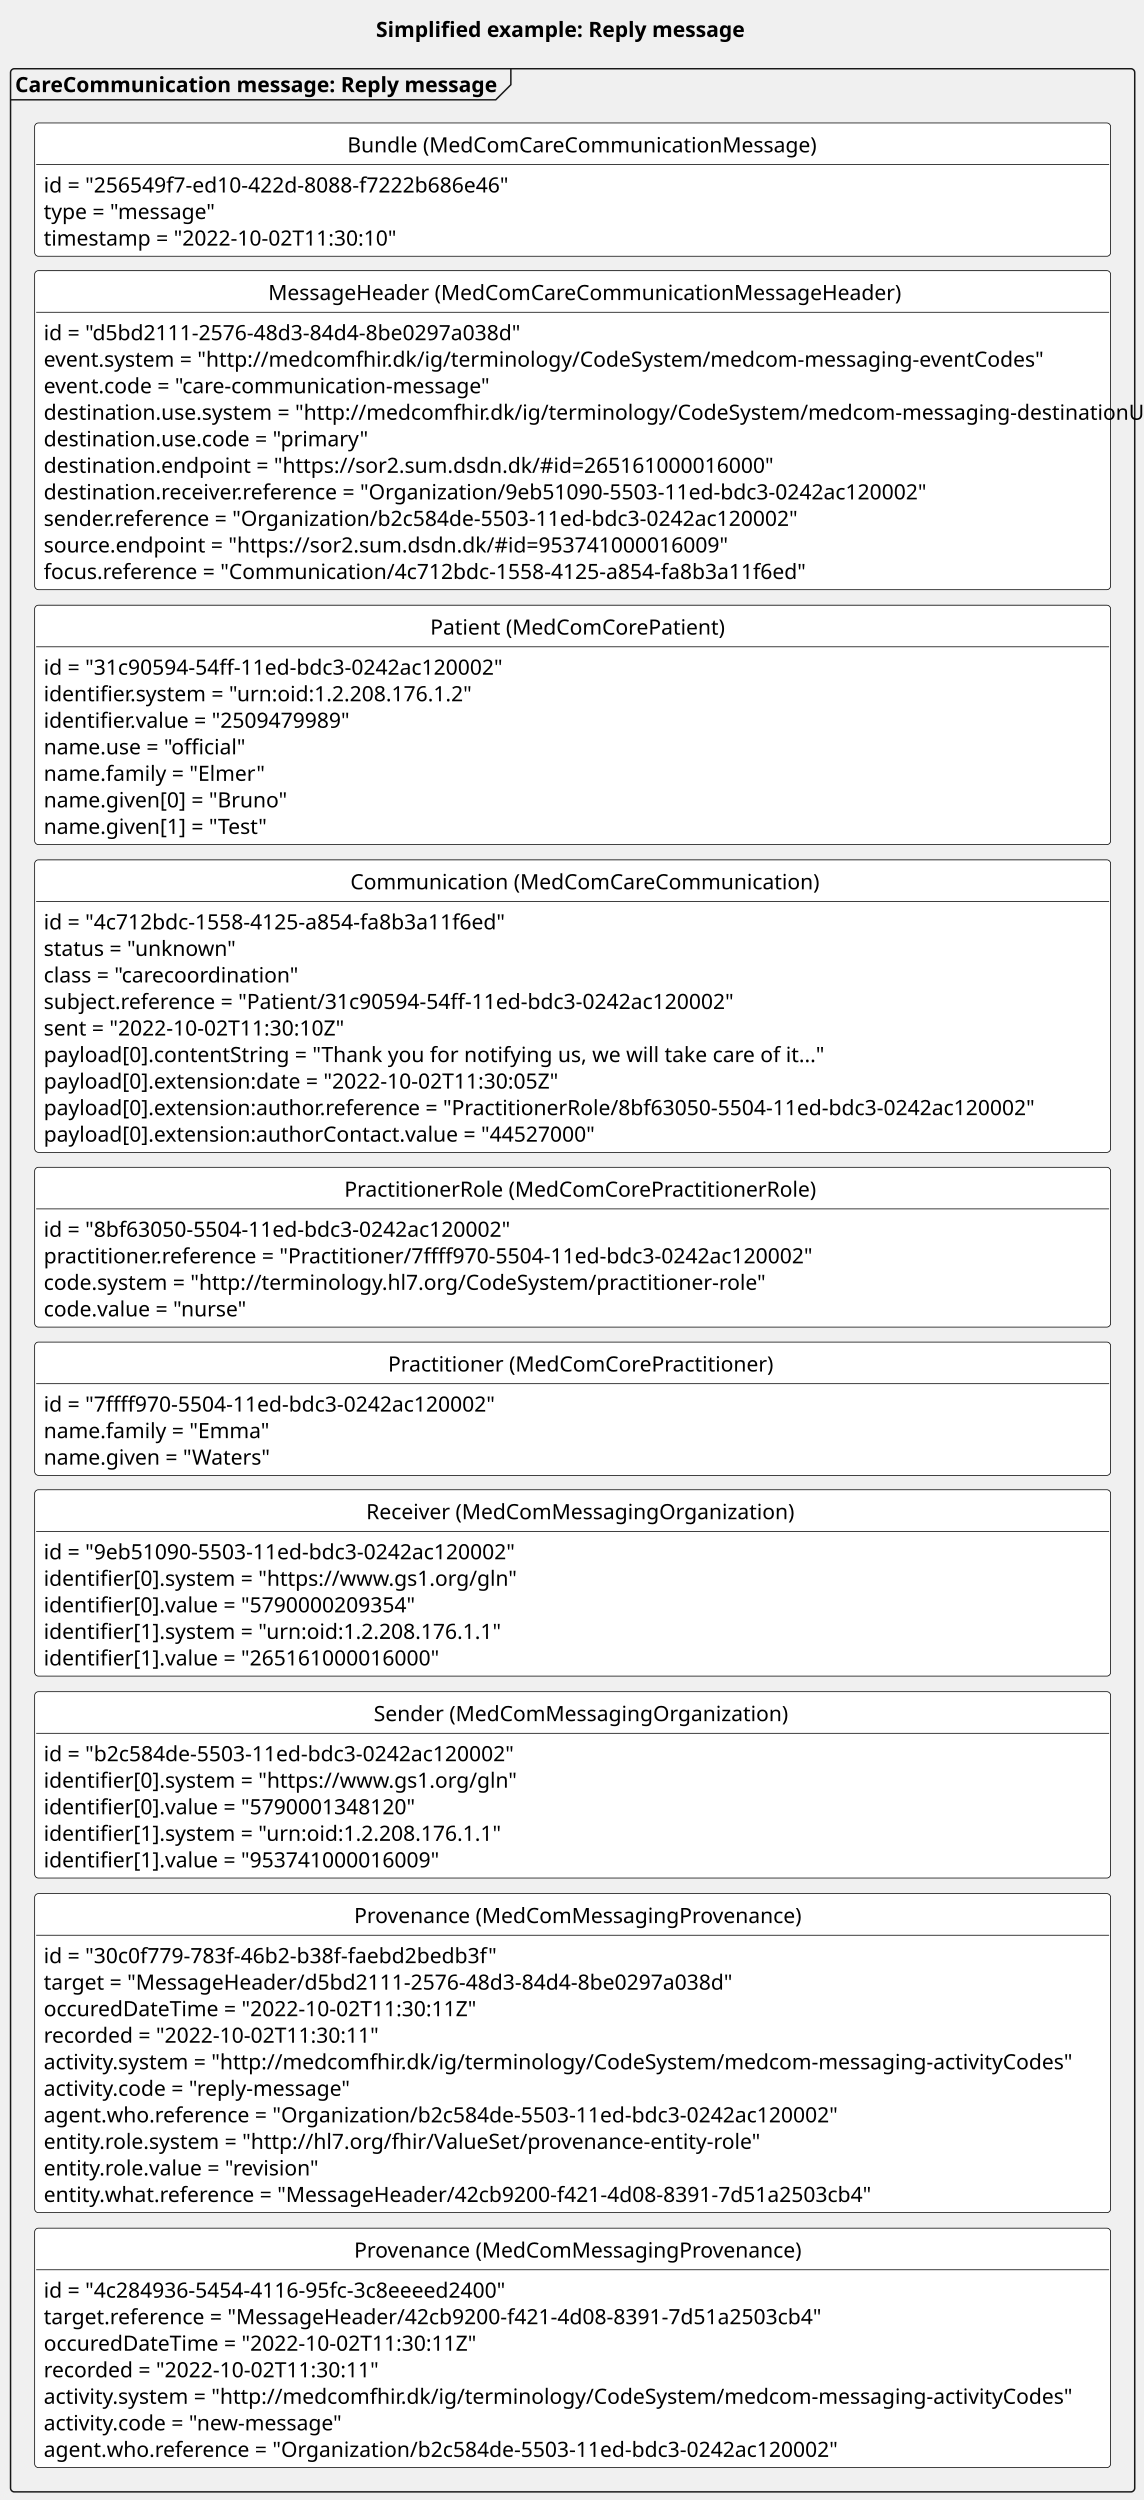
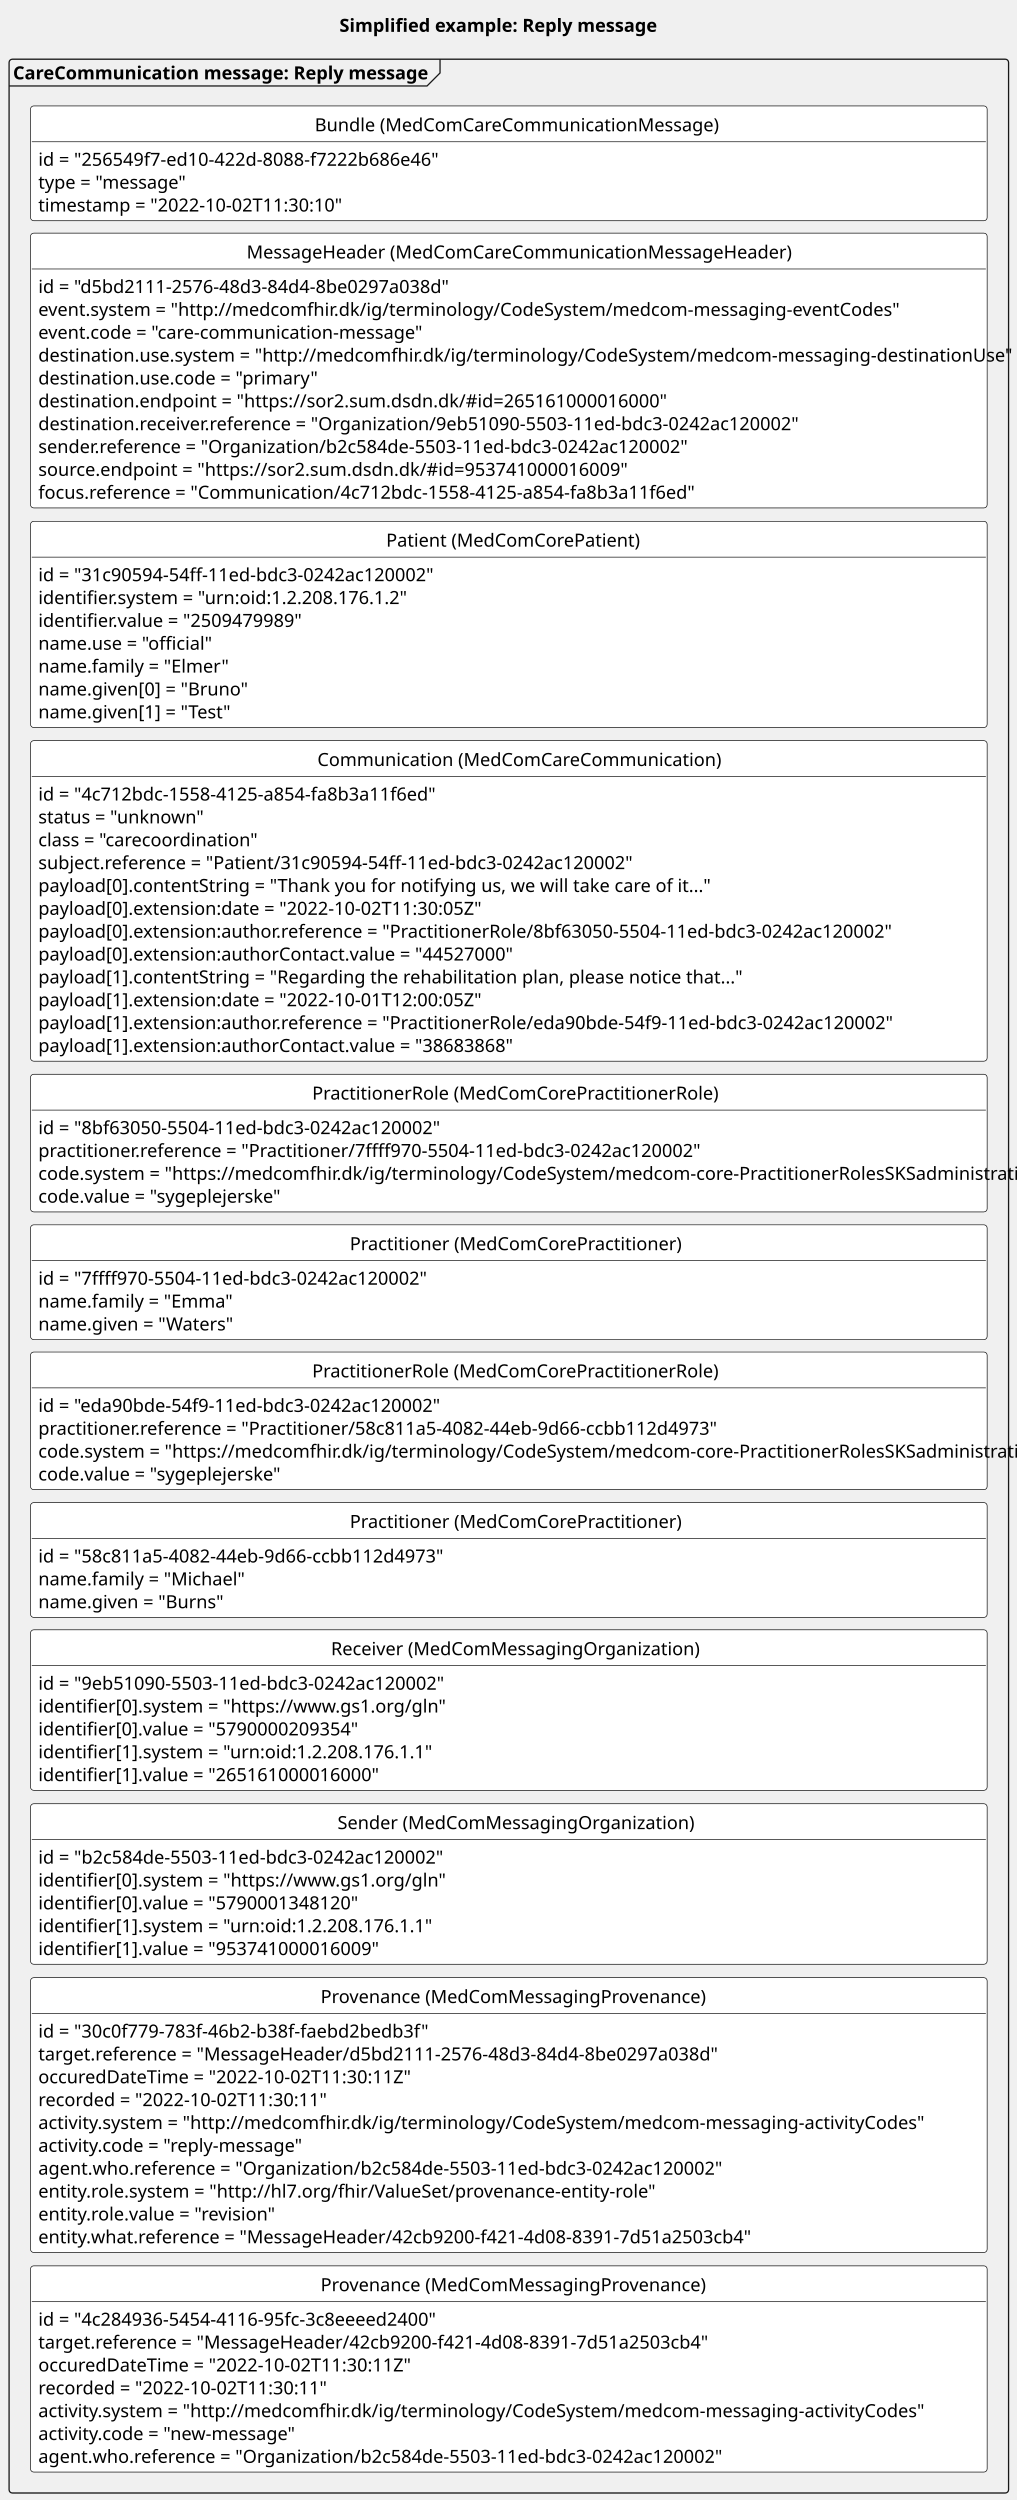
- <svg xmlns="http://www.w3.org/2000/svg" contentStyleType="text/css" height="1659px" preserveAspectRatio="none" style="width:759px;height:1659px;background:#FFFFFF;" version="1.1" viewBox="0 0 759 1659" width="759px" zoomAndPan="magnify">
+ <svg xmlns="http://www.w3.org/2000/svg" contentStyleType="text/css" height="1926px" preserveAspectRatio="none" style="width:783px;height:1926px;background:#FFFFFF;" version="1.1" viewBox="0 0 783 1926" width="783px" zoomAndPan="magnify">
  <defs />
  <g>
-     <rect fill="none" height="27.609" id="_title" style="stroke:none;stroke-width:1.0;" width="256" x="244.5" y="5" />
-     <text fill="#000000" font-family="sans-serif" font-size="14" font-weight="bold" lengthAdjust="spacing" textLength="246" x="249.5" y="24.533">Simplified example: Reply message</text>
+     <rect fill="none" height="27.609" id="_title" style="stroke:none;stroke-width:1.0;" width="256" x="256.5" y="5" />
+     <text fill="#000000" font-family="sans-serif" font-size="14" font-weight="bold" lengthAdjust="spacing" textLength="246" x="261.5" y="24.533">Simplified example: Reply message</text>
    <g id="cluster_reply">
-       <rect fill="none" height="1608" rx="2.5" ry="2.5" style="stroke:#181818;stroke-width:1.0;" width="746" x="7" y="45.609" />
+       <rect fill="none" height="1875" rx="2.5" ry="2.5" style="stroke:#181818;stroke-width:1.0;" width="770" x="7" y="45.609" />
      <path d="M339,45.609 L339,56.219 L329,66.219 L7,66.219 " fill="none" style="stroke:#181818;stroke-width:1.0;" />
      <text fill="#000000" font-family="sans-serif" font-size="14" font-weight="bold" lengthAdjust="spacing" textLength="322" x="10" y="61.143">CareCommunication message: Reply message</text>
    </g>
    <g id="elem_replyB">
-       <rect codeLine="19" fill="#FFFFFF" height="88.438" id="replyB" rx="2.5" ry="2.5" style="stroke:#000000;stroke-width:0.5;" width="714" x="23" y="81.609" />
-       <text fill="#000000" font-family="sans-serif" font-size="14" lengthAdjust="spacing" textLength="299" x="230.5" y="101.143">Bundle (MedComCareCommunicationMessage)</text>
-       <line style="stroke:#000000;stroke-width:0.5;" x1="24" x2="736" y1="109.219" y2="109.219" />
-       <text fill="#000000" font-family="sans-serif" font-size="14" lengthAdjust="spacing" textLength="305" x="29" y="127.752">id = "256549f7-ed10-422d-8088-f7222b686e46"</text>
-       <text fill="#000000" font-family="sans-serif" font-size="14" lengthAdjust="spacing" textLength="110" x="29" y="145.361">type = "message"</text>
-       <text fill="#000000" font-family="sans-serif" font-size="14" lengthAdjust="spacing" textLength="229" x="29" y="162.971">timestamp = "2022-10-02T11:30:10"</text>
+       <rect codeLine="19" fill="#FFFFFF" height="88.438" id="replyB" rx="2.5" ry="2.5" style="stroke:#000000;stroke-width:0.5;" width="737" x="23.5" y="81.609" />
+       <text fill="#000000" font-family="sans-serif" font-size="14" lengthAdjust="spacing" textLength="299" x="242.5" y="101.143">Bundle (MedComCareCommunicationMessage)</text>
+       <line style="stroke:#000000;stroke-width:0.5;" x1="24.5" x2="759.5" y1="109.219" y2="109.219" />
+       <text fill="#000000" font-family="sans-serif" font-size="14" lengthAdjust="spacing" textLength="305" x="29.5" y="127.752">id = "256549f7-ed10-422d-8088-f7222b686e46"</text>
+       <text fill="#000000" font-family="sans-serif" font-size="14" lengthAdjust="spacing" textLength="110" x="29.5" y="145.361">type = "message"</text>
+       <text fill="#000000" font-family="sans-serif" font-size="14" lengthAdjust="spacing" textLength="229" x="29.5" y="162.971">timestamp = "2022-10-02T11:30:10"</text>
    </g>
    <g id="elem_replyMH">
-       <rect codeLine="24" fill="#FFFFFF" height="211.703" id="replyMH" rx="2.5" ry="2.5" style="stroke:#000000;stroke-width:0.5;" width="714" x="23" y="179.609" />
-       <text fill="#000000" font-family="sans-serif" font-size="14" lengthAdjust="spacing" textLength="404" x="178" y="199.143">MessageHeader (MedComCareCommunicationMessageHeader)</text>
-       <line style="stroke:#000000;stroke-width:0.5;" x1="24" x2="736" y1="207.219" y2="207.219" />
-       <text fill="#000000" font-family="sans-serif" font-size="14" lengthAdjust="spacing" textLength="313" x="29" y="225.752">id = "d5bd2111-2576-48d3-84d4-8be0297a038d"</text>
-       <text fill="#000000" font-family="sans-serif" font-size="14" lengthAdjust="spacing" textLength="624" x="29" y="243.361">event.system = "http://medcomfhir.dk/ig/terminology/CodeSystem/medcom-messaging-eventCodes"</text>
-       <text fill="#000000" font-family="sans-serif" font-size="14" lengthAdjust="spacing" textLength="285" x="29" y="260.971">event.code = "care-communication-message"</text>
-       <text fill="#000000" font-family="sans-serif" font-size="14" lengthAdjust="spacing" textLength="702" x="29" y="278.58">destination.use.system = "http://medcomfhir.dk/ig/terminology/CodeSystem/medcom-messaging-destinationUse"</text>
-       <text fill="#000000" font-family="sans-serif" font-size="14" lengthAdjust="spacing" textLength="204" x="29" y="296.19">destination.use.code = "primary"</text>
-       <text fill="#000000" font-family="sans-serif" font-size="14" lengthAdjust="spacing" textLength="460" x="29" y="313.799">destination.endpoint = "https://sor2.sum.dsdn.dk/#id=265161000016000"</text>
-       <text fill="#000000" font-family="sans-serif" font-size="14" lengthAdjust="spacing" textLength="573" x="29" y="331.408">destination.receiver.reference = "Organization/9eb51090-5503-11ed-bdc3-0242ac120002"</text>
-       <text fill="#000000" font-family="sans-serif" font-size="14" lengthAdjust="spacing" textLength="492" x="29" y="349.018">sender.reference = "Organization/b2c584de-5503-11ed-bdc3-0242ac120002"</text>
-       <text fill="#000000" font-family="sans-serif" font-size="14" lengthAdjust="spacing" textLength="434" x="29" y="366.627">source.endpoint = "https://sor2.sum.dsdn.dk/#id=953741000016009"</text>
-       <text fill="#000000" font-family="sans-serif" font-size="14" lengthAdjust="spacing" textLength="492" x="29" y="384.236">focus.reference = "Communication/4c712bdc-1558-4125-a854-fa8b3a11f6ed"</text>
+       <rect codeLine="24" fill="#FFFFFF" height="211.703" id="replyMH" rx="2.5" ry="2.5" style="stroke:#000000;stroke-width:0.5;" width="737" x="23.5" y="179.609" />
+       <text fill="#000000" font-family="sans-serif" font-size="14" lengthAdjust="spacing" textLength="404" x="190" y="199.143">MessageHeader (MedComCareCommunicationMessageHeader)</text>
+       <line style="stroke:#000000;stroke-width:0.5;" x1="24.5" x2="759.5" y1="207.219" y2="207.219" />
+       <text fill="#000000" font-family="sans-serif" font-size="14" lengthAdjust="spacing" textLength="313" x="29.5" y="225.752">id = "d5bd2111-2576-48d3-84d4-8be0297a038d"</text>
+       <text fill="#000000" font-family="sans-serif" font-size="14" lengthAdjust="spacing" textLength="624" x="29.5" y="243.361">event.system = "http://medcomfhir.dk/ig/terminology/CodeSystem/medcom-messaging-eventCodes"</text>
+       <text fill="#000000" font-family="sans-serif" font-size="14" lengthAdjust="spacing" textLength="285" x="29.5" y="260.971">event.code = "care-communication-message"</text>
+       <text fill="#000000" font-family="sans-serif" font-size="14" lengthAdjust="spacing" textLength="702" x="29.5" y="278.58">destination.use.system = "http://medcomfhir.dk/ig/terminology/CodeSystem/medcom-messaging-destinationUse"</text>
+       <text fill="#000000" font-family="sans-serif" font-size="14" lengthAdjust="spacing" textLength="204" x="29.5" y="296.19">destination.use.code = "primary"</text>
+       <text fill="#000000" font-family="sans-serif" font-size="14" lengthAdjust="spacing" textLength="460" x="29.5" y="313.799">destination.endpoint = "https://sor2.sum.dsdn.dk/#id=265161000016000"</text>
+       <text fill="#000000" font-family="sans-serif" font-size="14" lengthAdjust="spacing" textLength="573" x="29.5" y="331.408">destination.receiver.reference = "Organization/9eb51090-5503-11ed-bdc3-0242ac120002"</text>
+       <text fill="#000000" font-family="sans-serif" font-size="14" lengthAdjust="spacing" textLength="492" x="29.5" y="349.018">sender.reference = "Organization/b2c584de-5503-11ed-bdc3-0242ac120002"</text>
+       <text fill="#000000" font-family="sans-serif" font-size="14" lengthAdjust="spacing" textLength="434" x="29.5" y="366.627">source.endpoint = "https://sor2.sum.dsdn.dk/#id=953741000016009"</text>
+       <text fill="#000000" font-family="sans-serif" font-size="14" lengthAdjust="spacing" textLength="492" x="29.5" y="384.236">focus.reference = "Communication/4c712bdc-1558-4125-a854-fa8b3a11f6ed"</text>
    </g>
    <g id="elem_replyPT">
-       <rect codeLine="36" fill="#FFFFFF" height="158.875" id="replyPT" rx="2.5" ry="2.5" style="stroke:#000000;stroke-width:0.5;" width="714" x="23" y="401.609" />
-       <text fill="#000000" font-family="sans-serif" font-size="14" lengthAdjust="spacing" textLength="189" x="285.5" y="421.143">Patient (MedComCorePatient)</text>
-       <line style="stroke:#000000;stroke-width:0.5;" x1="24" x2="736" y1="429.219" y2="429.219" />
-       <text fill="#000000" font-family="sans-serif" font-size="14" lengthAdjust="spacing" textLength="302" x="29" y="447.752">id = "31c90594-54ff-11ed-bdc3-0242ac120002"</text>
-       <text fill="#000000" font-family="sans-serif" font-size="14" lengthAdjust="spacing" textLength="276" x="29" y="465.361">identifier.system = "urn:oid:1.2.208.176.1.2"</text>
-       <text fill="#000000" font-family="sans-serif" font-size="14" lengthAdjust="spacing" textLength="198" x="29" y="482.971">identifier.value = "2509479989"</text>
-       <text fill="#000000" font-family="sans-serif" font-size="14" lengthAdjust="spacing" textLength="128" x="29" y="500.58">name.use = "official"</text>
-       <text fill="#000000" font-family="sans-serif" font-size="14" lengthAdjust="spacing" textLength="137" x="29" y="518.189">name.family = "Elmer"</text>
-       <text fill="#000000" font-family="sans-serif" font-size="14" lengthAdjust="spacing" textLength="153" x="29" y="535.799">name.given[0] = "Bruno"</text>
-       <text fill="#000000" font-family="sans-serif" font-size="14" lengthAdjust="spacing" textLength="143" x="29" y="553.408">name.given[1] = "Test"</text>
+       <rect codeLine="36" fill="#FFFFFF" height="158.875" id="replyPT" rx="2.5" ry="2.5" style="stroke:#000000;stroke-width:0.5;" width="737" x="23.5" y="401.609" />
+       <text fill="#000000" font-family="sans-serif" font-size="14" lengthAdjust="spacing" textLength="189" x="297.5" y="421.143">Patient (MedComCorePatient)</text>
+       <line style="stroke:#000000;stroke-width:0.5;" x1="24.5" x2="759.5" y1="429.219" y2="429.219" />
+       <text fill="#000000" font-family="sans-serif" font-size="14" lengthAdjust="spacing" textLength="302" x="29.5" y="447.752">id = "31c90594-54ff-11ed-bdc3-0242ac120002"</text>
+       <text fill="#000000" font-family="sans-serif" font-size="14" lengthAdjust="spacing" textLength="276" x="29.5" y="465.361">identifier.system = "urn:oid:1.2.208.176.1.2"</text>
+       <text fill="#000000" font-family="sans-serif" font-size="14" lengthAdjust="spacing" textLength="198" x="29.5" y="482.971">identifier.value = "2509479989"</text>
+       <text fill="#000000" font-family="sans-serif" font-size="14" lengthAdjust="spacing" textLength="128" x="29.5" y="500.58">name.use = "official"</text>
+       <text fill="#000000" font-family="sans-serif" font-size="14" lengthAdjust="spacing" textLength="137" x="29.5" y="518.189">name.family = "Elmer"</text>
+       <text fill="#000000" font-family="sans-serif" font-size="14" lengthAdjust="spacing" textLength="153" x="29.5" y="535.799">name.given[0] = "Bruno"</text>
+       <text fill="#000000" font-family="sans-serif" font-size="14" lengthAdjust="spacing" textLength="143" x="29.5" y="553.408">name.given[1] = "Test"</text>
    </g>
    <g id="elem_replyCom">
-       <rect codeLine="45" fill="#FFFFFF" height="194.094" id="replyCom" rx="2.5" ry="2.5" style="stroke:#000000;stroke-width:0.5;" width="714" x="23" y="570.609" />
-       <text fill="#000000" font-family="sans-serif" font-size="14" lengthAdjust="spacing" textLength="295" x="232.5" y="590.143">Communication (MedComCareCommunication)</text>
-       <line style="stroke:#000000;stroke-width:0.5;" x1="24" x2="736" y1="598.219" y2="598.219" />
-       <text fill="#000000" font-family="sans-serif" font-size="14" lengthAdjust="spacing" textLength="303" x="29" y="616.752">id = "4c712bdc-1558-4125-a854-fa8b3a11f6ed"</text>
-       <text fill="#000000" font-family="sans-serif" font-size="14" lengthAdjust="spacing" textLength="120" x="29" y="634.361">status = "unknown"</text>
-       <text fill="#000000" font-family="sans-serif" font-size="14" lengthAdjust="spacing" textLength="164" x="29" y="651.971">class = "carecoordination"</text>
-       <text fill="#000000" font-family="sans-serif" font-size="14" lengthAdjust="spacing" textLength="449" x="29" y="669.58">subject.reference = "Patient/31c90594-54ff-11ed-bdc3-0242ac120002"</text>
-       <text fill="#000000" font-family="sans-serif" font-size="14" lengthAdjust="spacing" textLength="200" x="29" y="687.189">sent = "2022-10-02T11:30:10Z"</text>
-       <text fill="#000000" font-family="sans-serif" font-size="14" lengthAdjust="spacing" textLength="493" x="29" y="704.799">payload[0].contentString = "Thank you for notifying us, we will take care of it..."</text>
-       <text fill="#000000" font-family="sans-serif" font-size="14" lengthAdjust="spacing" textLength="335" x="29" y="722.408">payload[0].extension:date = "2022-10-02T11:30:05Z"</text>
-       <text fill="#000000" font-family="sans-serif" font-size="14" lengthAdjust="spacing" textLength="641" x="29" y="740.018">payload[0].extension:author.reference = "PractitionerRole/8bf63050-5504-11ed-bdc3-0242ac120002"</text>
-       <text fill="#000000" font-family="sans-serif" font-size="14" lengthAdjust="spacing" textLength="352" x="29" y="757.627">payload[0].extension:authorContact.value = "44527000"</text>
+       <rect codeLine="45" fill="#FFFFFF" height="246.922" id="replyCom" rx="2.5" ry="2.5" style="stroke:#000000;stroke-width:0.5;" width="737" x="23.5" y="570.609" />
+       <text fill="#000000" font-family="sans-serif" font-size="14" lengthAdjust="spacing" textLength="295" x="244.5" y="590.143">Communication (MedComCareCommunication)</text>
+       <line style="stroke:#000000;stroke-width:0.5;" x1="24.5" x2="759.5" y1="598.219" y2="598.219" />
+       <text fill="#000000" font-family="sans-serif" font-size="14" lengthAdjust="spacing" textLength="303" x="29.5" y="616.752">id = "4c712bdc-1558-4125-a854-fa8b3a11f6ed"</text>
+       <text fill="#000000" font-family="sans-serif" font-size="14" lengthAdjust="spacing" textLength="120" x="29.5" y="634.361">status = "unknown"</text>
+       <text fill="#000000" font-family="sans-serif" font-size="14" lengthAdjust="spacing" textLength="164" x="29.5" y="651.971">class = "carecoordination"</text>
+       <text fill="#000000" font-family="sans-serif" font-size="14" lengthAdjust="spacing" textLength="449" x="29.5" y="669.58">subject.reference = "Patient/31c90594-54ff-11ed-bdc3-0242ac120002"</text>
+       <text fill="#000000" font-family="sans-serif" font-size="14" lengthAdjust="spacing" textLength="493" x="29.5" y="687.189">payload[0].contentString = "Thank you for notifying us, we will take care of it..."</text>
+       <text fill="#000000" font-family="sans-serif" font-size="14" lengthAdjust="spacing" textLength="335" x="29.5" y="704.799">payload[0].extension:date = "2022-10-02T11:30:05Z"</text>
+       <text fill="#000000" font-family="sans-serif" font-size="14" lengthAdjust="spacing" textLength="641" x="29.5" y="722.408">payload[0].extension:author.reference = "PractitionerRole/8bf63050-5504-11ed-bdc3-0242ac120002"</text>
+       <text fill="#000000" font-family="sans-serif" font-size="14" lengthAdjust="spacing" textLength="352" x="29.5" y="740.018">payload[0].extension:authorContact.value = "44527000"</text>
+       <text fill="#000000" font-family="sans-serif" font-size="14" lengthAdjust="spacing" textLength="518" x="29.5" y="757.627">payload[1].contentString = "Regarding the rehabilitation plan, please notice that..."</text>
+       <text fill="#000000" font-family="sans-serif" font-size="14" lengthAdjust="spacing" textLength="335" x="29.5" y="775.236">payload[1].extension:date = "2022-10-01T12:00:05Z"</text>
+       <text fill="#000000" font-family="sans-serif" font-size="14" lengthAdjust="spacing" textLength="641" x="29.5" y="792.846">payload[1].extension:author.reference = "PractitionerRole/eda90bde-54f9-11ed-bdc3-0242ac120002"</text>
+       <text fill="#000000" font-family="sans-serif" font-size="14" lengthAdjust="spacing" textLength="352" x="29.5" y="810.455">payload[1].extension:authorContact.value = "38683868"</text>
    </g>
    <g id="elem_replyPracR">
-       <rect codeLine="56" fill="#FFFFFF" height="106.047" id="replyPracR" rx="2.5" ry="2.5" style="stroke:#000000;stroke-width:0.5;" width="714" x="23" y="774.609" />
-       <text fill="#000000" font-family="sans-serif" font-size="14" lengthAdjust="spacing" textLength="303" x="228.5" y="794.143">PractitionerRole (MedComCorePractitionerRole)</text>
-       <line style="stroke:#000000;stroke-width:0.5;" x1="24" x2="736" y1="802.219" y2="802.219" />
-       <text fill="#000000" font-family="sans-serif" font-size="14" lengthAdjust="spacing" textLength="307" x="29" y="820.752">id = "8bf63050-5504-11ed-bdc3-0242ac120002"</text>
-       <text fill="#000000" font-family="sans-serif" font-size="14" lengthAdjust="spacing" textLength="496" x="29" y="838.361">practitioner.reference = "Practitioner/7ffff970-5504-11ed-bdc3-0242ac120002"</text>
-       <text fill="#000000" font-family="sans-serif" font-size="14" lengthAdjust="spacing" textLength="450" x="29" y="855.971">code.system = "http://terminology.hl7.org/CodeSystem/practitioner-role"</text>
-       <text fill="#000000" font-family="sans-serif" font-size="14" lengthAdjust="spacing" textLength="131" x="29" y="873.58">code.value = "nurse"</text>
+       <rect codeLine="59" fill="#FFFFFF" height="106.047" id="replyPracR" rx="2.5" ry="2.5" style="stroke:#000000;stroke-width:0.5;" width="737" x="23.5" y="827.609" />
+       <text fill="#000000" font-family="sans-serif" font-size="14" lengthAdjust="spacing" textLength="303" x="240.5" y="847.143">PractitionerRole (MedComCorePractitionerRole)</text>
+       <line style="stroke:#000000;stroke-width:0.5;" x1="24.5" x2="759.5" y1="855.219" y2="855.219" />
+       <text fill="#000000" font-family="sans-serif" font-size="14" lengthAdjust="spacing" textLength="307" x="29.5" y="873.752">id = "8bf63050-5504-11ed-bdc3-0242ac120002"</text>
+       <text fill="#000000" font-family="sans-serif" font-size="14" lengthAdjust="spacing" textLength="496" x="29.5" y="891.361">practitioner.reference = "Practitioner/7ffff970-5504-11ed-bdc3-0242ac120002"</text>
+       <text fill="#000000" font-family="sans-serif" font-size="14" lengthAdjust="spacing" textLength="725" x="29.5" y="908.971">code.system = "https://medcomfhir.dk/ig/terminology/CodeSystem/medcom-core-PractitionerRolesSKSadministrativ"</text>
+       <text fill="#000000" font-family="sans-serif" font-size="14" lengthAdjust="spacing" textLength="182" x="29.5" y="926.58">code.value = "sygeplejerske"</text>
    </g>
    <g id="elem_replyPrac">
-       <rect codeLine="62" fill="#FFFFFF" height="88.438" id="replyPrac" rx="2.5" ry="2.5" style="stroke:#000000;stroke-width:0.5;" width="714" x="23" y="890.609" />
-       <text fill="#000000" font-family="sans-serif" font-size="14" lengthAdjust="spacing" textLength="245" x="257.5" y="910.143">Practitioner (MedComCorePractitioner)</text>
-       <line style="stroke:#000000;stroke-width:0.5;" x1="24" x2="736" y1="918.219" y2="918.219" />
-       <text fill="#000000" font-family="sans-serif" font-size="14" lengthAdjust="spacing" textLength="295" x="29" y="936.752">id = "7ffff970-5504-11ed-bdc3-0242ac120002"</text>
-       <text fill="#000000" font-family="sans-serif" font-size="14" lengthAdjust="spacing" textLength="140" x="29" y="954.361">name.family = "Emma"</text>
-       <text fill="#000000" font-family="sans-serif" font-size="14" lengthAdjust="spacing" textLength="144" x="29" y="971.971">name.given = "Waters"</text>
+       <rect codeLine="65" fill="#FFFFFF" height="88.438" id="replyPrac" rx="2.5" ry="2.5" style="stroke:#000000;stroke-width:0.5;" width="737" x="23.5" y="943.609" />
+       <text fill="#000000" font-family="sans-serif" font-size="14" lengthAdjust="spacing" textLength="245" x="269.5" y="963.143">Practitioner (MedComCorePractitioner)</text>
+       <line style="stroke:#000000;stroke-width:0.5;" x1="24.5" x2="759.5" y1="971.219" y2="971.219" />
+       <text fill="#000000" font-family="sans-serif" font-size="14" lengthAdjust="spacing" textLength="295" x="29.5" y="989.752">id = "7ffff970-5504-11ed-bdc3-0242ac120002"</text>
+       <text fill="#000000" font-family="sans-serif" font-size="14" lengthAdjust="spacing" textLength="140" x="29.5" y="1007.361">name.family = "Emma"</text>
+       <text fill="#000000" font-family="sans-serif" font-size="14" lengthAdjust="spacing" textLength="144" x="29.5" y="1024.971">name.given = "Waters"</text>
+     </g>
+     <g id="elem_newPracR">
+       <rect codeLine="70" fill="#FFFFFF" height="106.047" id="newPracR" rx="2.5" ry="2.5" style="stroke:#000000;stroke-width:0.5;" width="737" x="23.5" y="1041.609" />
+       <text fill="#000000" font-family="sans-serif" font-size="14" lengthAdjust="spacing" textLength="303" x="240.5" y="1061.143">PractitionerRole (MedComCorePractitionerRole)</text>
+       <line style="stroke:#000000;stroke-width:0.5;" x1="24.5" x2="759.5" y1="1069.219" y2="1069.219" />
+       <text fill="#000000" font-family="sans-serif" font-size="14" lengthAdjust="spacing" textLength="307" x="29.5" y="1087.752">id = "eda90bde-54f9-11ed-bdc3-0242ac120002"</text>
+       <text fill="#000000" font-family="sans-serif" font-size="14" lengthAdjust="spacing" textLength="511" x="29.5" y="1105.361">practitioner.reference = "Practitioner/58c811a5-4082-44eb-9d66-ccbb112d4973"</text>
+       <text fill="#000000" font-family="sans-serif" font-size="14" lengthAdjust="spacing" textLength="725" x="29.5" y="1122.971">code.system = "https://medcomfhir.dk/ig/terminology/CodeSystem/medcom-core-PractitionerRolesSKSadministrativ"</text>
+       <text fill="#000000" font-family="sans-serif" font-size="14" lengthAdjust="spacing" textLength="182" x="29.5" y="1140.58">code.value = "sygeplejerske"</text>
+     </g>
+     <g id="elem_newPrac">
+       <rect codeLine="76" fill="#FFFFFF" height="88.438" id="newPrac" rx="2.5" ry="2.5" style="stroke:#000000;stroke-width:0.5;" width="737" x="23.5" y="1157.609" />
+       <text fill="#000000" font-family="sans-serif" font-size="14" lengthAdjust="spacing" textLength="245" x="269.5" y="1177.143">Practitioner (MedComCorePractitioner)</text>
+       <line style="stroke:#000000;stroke-width:0.5;" x1="24.5" x2="759.5" y1="1185.219" y2="1185.219" />
+       <text fill="#000000" font-family="sans-serif" font-size="14" lengthAdjust="spacing" textLength="310" x="29.5" y="1203.752">id = "58c811a5-4082-44eb-9d66-ccbb112d4973"</text>
+       <text fill="#000000" font-family="sans-serif" font-size="14" lengthAdjust="spacing" textLength="149" x="29.5" y="1221.361">name.family = "Michael"</text>
+       <text fill="#000000" font-family="sans-serif" font-size="14" lengthAdjust="spacing" textLength="136" x="29.5" y="1238.971">name.given = "Burns"</text>
    </g>
    <g id="elem_replyROrg">
-       <rect codeLine="67" fill="#FFFFFF" height="123.656" id="replyROrg" rx="2.5" ry="2.5" style="stroke:#000000;stroke-width:0.5;" width="714" x="23" y="988.609" />
-       <text fill="#000000" font-family="sans-serif" font-size="14" lengthAdjust="spacing" textLength="274" x="243" y="1008.143">Receiver (MedComMessagingOrganization)</text>
-       <line style="stroke:#000000;stroke-width:0.5;" x1="24" x2="736" y1="1016.219" y2="1016.219" />
-       <text fill="#000000" font-family="sans-serif" font-size="14" lengthAdjust="spacing" textLength="311" x="29" y="1034.752">id = "9eb51090-5503-11ed-bdc3-0242ac120002"</text>
-       <text fill="#000000" font-family="sans-serif" font-size="14" lengthAdjust="spacing" textLength="289" x="29" y="1052.361">identifier[0].system = "https://www.gs1.org/gln"</text>
-       <text fill="#000000" font-family="sans-serif" font-size="14" lengthAdjust="spacing" textLength="238" x="29" y="1069.971">identifier[0].value = "5790000209354"</text>
-       <text fill="#000000" font-family="sans-serif" font-size="14" lengthAdjust="spacing" textLength="292" x="29" y="1087.58">identifier[1].system = "urn:oid:1.2.208.176.1.1"</text>
-       <text fill="#000000" font-family="sans-serif" font-size="14" lengthAdjust="spacing" textLength="254" x="29" y="1105.189">identifier[1].value = "265161000016000"</text>
+       <rect codeLine="81" fill="#FFFFFF" height="123.656" id="replyROrg" rx="2.5" ry="2.5" style="stroke:#000000;stroke-width:0.5;" width="737" x="23.5" y="1255.609" />
+       <text fill="#000000" font-family="sans-serif" font-size="14" lengthAdjust="spacing" textLength="274" x="255" y="1275.143">Receiver (MedComMessagingOrganization)</text>
+       <line style="stroke:#000000;stroke-width:0.5;" x1="24.5" x2="759.5" y1="1283.219" y2="1283.219" />
+       <text fill="#000000" font-family="sans-serif" font-size="14" lengthAdjust="spacing" textLength="311" x="29.5" y="1301.752">id = "9eb51090-5503-11ed-bdc3-0242ac120002"</text>
+       <text fill="#000000" font-family="sans-serif" font-size="14" lengthAdjust="spacing" textLength="289" x="29.5" y="1319.361">identifier[0].system = "https://www.gs1.org/gln"</text>
+       <text fill="#000000" font-family="sans-serif" font-size="14" lengthAdjust="spacing" textLength="238" x="29.5" y="1336.971">identifier[0].value = "5790000209354"</text>
+       <text fill="#000000" font-family="sans-serif" font-size="14" lengthAdjust="spacing" textLength="292" x="29.5" y="1354.58">identifier[1].system = "urn:oid:1.2.208.176.1.1"</text>
+       <text fill="#000000" font-family="sans-serif" font-size="14" lengthAdjust="spacing" textLength="254" x="29.5" y="1372.189">identifier[1].value = "265161000016000"</text>
    </g>
    <g id="elem_replySOrg">
-       <rect codeLine="74" fill="#FFFFFF" height="123.656" id="replySOrg" rx="2.5" ry="2.5" style="stroke:#000000;stroke-width:0.5;" width="714" x="23" y="1122.609" />
-       <text fill="#000000" font-family="sans-serif" font-size="14" lengthAdjust="spacing" textLength="264" x="248" y="1142.143">Sender (MedComMessagingOrganization)</text>
-       <line style="stroke:#000000;stroke-width:0.5;" x1="24" x2="736" y1="1150.219" y2="1150.219" />
-       <text fill="#000000" font-family="sans-serif" font-size="14" lengthAdjust="spacing" textLength="310" x="29" y="1168.752">id = "b2c584de-5503-11ed-bdc3-0242ac120002"</text>
-       <text fill="#000000" font-family="sans-serif" font-size="14" lengthAdjust="spacing" textLength="289" x="29" y="1186.361">identifier[0].system = "https://www.gs1.org/gln"</text>
-       <text fill="#000000" font-family="sans-serif" font-size="14" lengthAdjust="spacing" textLength="238" x="29" y="1203.971">identifier[0].value = "5790001348120"</text>
-       <text fill="#000000" font-family="sans-serif" font-size="14" lengthAdjust="spacing" textLength="292" x="29" y="1221.58">identifier[1].system = "urn:oid:1.2.208.176.1.1"</text>
-       <text fill="#000000" font-family="sans-serif" font-size="14" lengthAdjust="spacing" textLength="254" x="29" y="1239.189">identifier[1].value = "953741000016009"</text>
+       <rect codeLine="88" fill="#FFFFFF" height="123.656" id="replySOrg" rx="2.5" ry="2.5" style="stroke:#000000;stroke-width:0.5;" width="737" x="23.5" y="1389.609" />
+       <text fill="#000000" font-family="sans-serif" font-size="14" lengthAdjust="spacing" textLength="264" x="260" y="1409.143">Sender (MedComMessagingOrganization)</text>
+       <line style="stroke:#000000;stroke-width:0.5;" x1="24.5" x2="759.5" y1="1417.219" y2="1417.219" />
+       <text fill="#000000" font-family="sans-serif" font-size="14" lengthAdjust="spacing" textLength="310" x="29.5" y="1435.752">id = "b2c584de-5503-11ed-bdc3-0242ac120002"</text>
+       <text fill="#000000" font-family="sans-serif" font-size="14" lengthAdjust="spacing" textLength="289" x="29.5" y="1453.361">identifier[0].system = "https://www.gs1.org/gln"</text>
+       <text fill="#000000" font-family="sans-serif" font-size="14" lengthAdjust="spacing" textLength="238" x="29.5" y="1470.971">identifier[0].value = "5790001348120"</text>
+       <text fill="#000000" font-family="sans-serif" font-size="14" lengthAdjust="spacing" textLength="292" x="29.5" y="1488.58">identifier[1].system = "urn:oid:1.2.208.176.1.1"</text>
+       <text fill="#000000" font-family="sans-serif" font-size="14" lengthAdjust="spacing" textLength="254" x="29.5" y="1506.189">identifier[1].value = "953741000016009"</text>
    </g>
    <g id="elem_replyPRO">
-       <rect codeLine="81" fill="#FFFFFF" height="211.703" id="replyPRO" rx="2.5" ry="2.5" style="stroke:#000000;stroke-width:0.5;" width="714" x="23" y="1256.609" />
-       <text fill="#000000" font-family="sans-serif" font-size="14" lengthAdjust="spacing" textLength="290" x="235" y="1276.143">Provenance (MedComMessagingProvenance)</text>
-       <line style="stroke:#000000;stroke-width:0.5;" x1="24" x2="736" y1="1284.219" y2="1284.219" />
-       <text fill="#000000" font-family="sans-serif" font-size="14" lengthAdjust="spacing" textLength="292" x="29" y="1302.752">id = "30c0f779-783f-46b2-b38f-faebd2bedb3f"</text>
-       <text fill="#000000" font-family="sans-serif" font-size="14" lengthAdjust="spacing" textLength="446" x="29" y="1320.361">target = "MessageHeader/d5bd2111-2576-48d3-84d4-8be0297a038d"</text>
-       <text fill="#000000" font-family="sans-serif" font-size="14" lengthAdjust="spacing" textLength="285" x="29" y="1337.971">occuredDateTime = "2022-10-02T11:30:11Z"</text>
-       <text fill="#000000" font-family="sans-serif" font-size="14" lengthAdjust="spacing" textLength="222" x="29" y="1355.58">recorded = "2022-10-02T11:30:11"</text>
-       <text fill="#000000" font-family="sans-serif" font-size="14" lengthAdjust="spacing" textLength="640" x="29" y="1373.189">activity.system = "http://medcomfhir.dk/ig/terminology/CodeSystem/medcom-messaging-activityCodes"</text>
-       <text fill="#000000" font-family="sans-serif" font-size="14" lengthAdjust="spacing" textLength="197" x="29" y="1390.799">activity.code = "reply-message"</text>
-       <text fill="#000000" font-family="sans-serif" font-size="14" lengthAdjust="spacing" textLength="513" x="29" y="1408.408">agent.who.reference = "Organization/b2c584de-5503-11ed-bdc3-0242ac120002"</text>
-       <text fill="#000000" font-family="sans-serif" font-size="14" lengthAdjust="spacing" textLength="448" x="29" y="1426.018">entity.role.system = "http://hl7.org/fhir/ValueSet/provenance-entity-role"</text>
-       <text fill="#000000" font-family="sans-serif" font-size="14" lengthAdjust="spacing" textLength="175" x="29" y="1443.627">entity.role.value = "revision"</text>
-       <text fill="#000000" font-family="sans-serif" font-size="14" lengthAdjust="spacing" textLength="535" x="29" y="1461.236">entity.what.reference = "MessageHeader/42cb9200-f421-4d08-8391-7d51a2503cb4"</text>
+       <rect codeLine="95" fill="#FFFFFF" height="211.703" id="replyPRO" rx="2.5" ry="2.5" style="stroke:#000000;stroke-width:0.5;" width="737" x="23.5" y="1523.609" />
+       <text fill="#000000" font-family="sans-serif" font-size="14" lengthAdjust="spacing" textLength="290" x="247" y="1543.143">Provenance (MedComMessagingProvenance)</text>
+       <line style="stroke:#000000;stroke-width:0.5;" x1="24.5" x2="759.5" y1="1551.219" y2="1551.219" />
+       <text fill="#000000" font-family="sans-serif" font-size="14" lengthAdjust="spacing" textLength="292" x="29.5" y="1569.752">id = "30c0f779-783f-46b2-b38f-faebd2bedb3f"</text>
+       <text fill="#000000" font-family="sans-serif" font-size="14" lengthAdjust="spacing" textLength="511" x="29.5" y="1587.361">target.reference = "MessageHeader/d5bd2111-2576-48d3-84d4-8be0297a038d"</text>
+       <text fill="#000000" font-family="sans-serif" font-size="14" lengthAdjust="spacing" textLength="285" x="29.5" y="1604.971">occuredDateTime = "2022-10-02T11:30:11Z"</text>
+       <text fill="#000000" font-family="sans-serif" font-size="14" lengthAdjust="spacing" textLength="222" x="29.5" y="1622.58">recorded = "2022-10-02T11:30:11"</text>
+       <text fill="#000000" font-family="sans-serif" font-size="14" lengthAdjust="spacing" textLength="640" x="29.5" y="1640.189">activity.system = "http://medcomfhir.dk/ig/terminology/CodeSystem/medcom-messaging-activityCodes"</text>
+       <text fill="#000000" font-family="sans-serif" font-size="14" lengthAdjust="spacing" textLength="197" x="29.5" y="1657.799">activity.code = "reply-message"</text>
+       <text fill="#000000" font-family="sans-serif" font-size="14" lengthAdjust="spacing" textLength="513" x="29.5" y="1675.408">agent.who.reference = "Organization/b2c584de-5503-11ed-bdc3-0242ac120002"</text>
+       <text fill="#000000" font-family="sans-serif" font-size="14" lengthAdjust="spacing" textLength="448" x="29.5" y="1693.018">entity.role.system = "http://hl7.org/fhir/ValueSet/provenance-entity-role"</text>
+       <text fill="#000000" font-family="sans-serif" font-size="14" lengthAdjust="spacing" textLength="175" x="29.5" y="1710.627">entity.role.value = "revision"</text>
+       <text fill="#000000" font-family="sans-serif" font-size="14" lengthAdjust="spacing" textLength="535" x="29.5" y="1728.236">entity.what.reference = "MessageHeader/42cb9200-f421-4d08-8391-7d51a2503cb4"</text>
    </g>
    <g id="elem_newPRO">
-       <rect codeLine="93" fill="#FFFFFF" height="158.875" id="newPRO" rx="2.5" ry="2.5" style="stroke:#000000;stroke-width:0.5;" width="714" x="23" y="1478.609" />
-       <text fill="#000000" font-family="sans-serif" font-size="14" lengthAdjust="spacing" textLength="290" x="235" y="1498.143">Provenance (MedComMessagingProvenance)</text>
-       <line style="stroke:#000000;stroke-width:0.5;" x1="24" x2="736" y1="1506.219" y2="1506.219" />
-       <text fill="#000000" font-family="sans-serif" font-size="14" lengthAdjust="spacing" textLength="306" x="29" y="1524.752">id = "4c284936-5454-4116-95fc-3c8eeeed2400"</text>
-       <text fill="#000000" font-family="sans-serif" font-size="14" lengthAdjust="spacing" textLength="505" x="29" y="1542.361">target.reference = "MessageHeader/42cb9200-f421-4d08-8391-7d51a2503cb4"</text>
-       <text fill="#000000" font-family="sans-serif" font-size="14" lengthAdjust="spacing" textLength="285" x="29" y="1559.971">occuredDateTime = "2022-10-02T11:30:11Z"</text>
-       <text fill="#000000" font-family="sans-serif" font-size="14" lengthAdjust="spacing" textLength="222" x="29" y="1577.58">recorded = "2022-10-02T11:30:11"</text>
-       <text fill="#000000" font-family="sans-serif" font-size="14" lengthAdjust="spacing" textLength="640" x="29" y="1595.189">activity.system = "http://medcomfhir.dk/ig/terminology/CodeSystem/medcom-messaging-activityCodes"</text>
-       <text fill="#000000" font-family="sans-serif" font-size="14" lengthAdjust="spacing" textLength="191" x="29" y="1612.799">activity.code = "new-message"</text>
-       <text fill="#000000" font-family="sans-serif" font-size="14" lengthAdjust="spacing" textLength="513" x="29" y="1630.408">agent.who.reference = "Organization/b2c584de-5503-11ed-bdc3-0242ac120002"</text>
+       <rect codeLine="107" fill="#FFFFFF" height="158.875" id="newPRO" rx="2.5" ry="2.5" style="stroke:#000000;stroke-width:0.5;" width="737" x="23.5" y="1745.609" />
+       <text fill="#000000" font-family="sans-serif" font-size="14" lengthAdjust="spacing" textLength="290" x="247" y="1765.143">Provenance (MedComMessagingProvenance)</text>
+       <line style="stroke:#000000;stroke-width:0.5;" x1="24.5" x2="759.5" y1="1773.219" y2="1773.219" />
+       <text fill="#000000" font-family="sans-serif" font-size="14" lengthAdjust="spacing" textLength="306" x="29.5" y="1791.752">id = "4c284936-5454-4116-95fc-3c8eeeed2400"</text>
+       <text fill="#000000" font-family="sans-serif" font-size="14" lengthAdjust="spacing" textLength="505" x="29.5" y="1809.361">target.reference = "MessageHeader/42cb9200-f421-4d08-8391-7d51a2503cb4"</text>
+       <text fill="#000000" font-family="sans-serif" font-size="14" lengthAdjust="spacing" textLength="285" x="29.5" y="1826.971">occuredDateTime = "2022-10-02T11:30:11Z"</text>
+       <text fill="#000000" font-family="sans-serif" font-size="14" lengthAdjust="spacing" textLength="222" x="29.5" y="1844.58">recorded = "2022-10-02T11:30:11"</text>
+       <text fill="#000000" font-family="sans-serif" font-size="14" lengthAdjust="spacing" textLength="640" x="29.5" y="1862.189">activity.system = "http://medcomfhir.dk/ig/terminology/CodeSystem/medcom-messaging-activityCodes"</text>
+       <text fill="#000000" font-family="sans-serif" font-size="14" lengthAdjust="spacing" textLength="191" x="29.5" y="1879.799">activity.code = "new-message"</text>
+       <text fill="#000000" font-family="sans-serif" font-size="14" lengthAdjust="spacing" textLength="513" x="29.5" y="1897.408">agent.who.reference = "Organization/b2c584de-5503-11ed-bdc3-0242ac120002"</text>
    </g>
  </g>
</svg>
